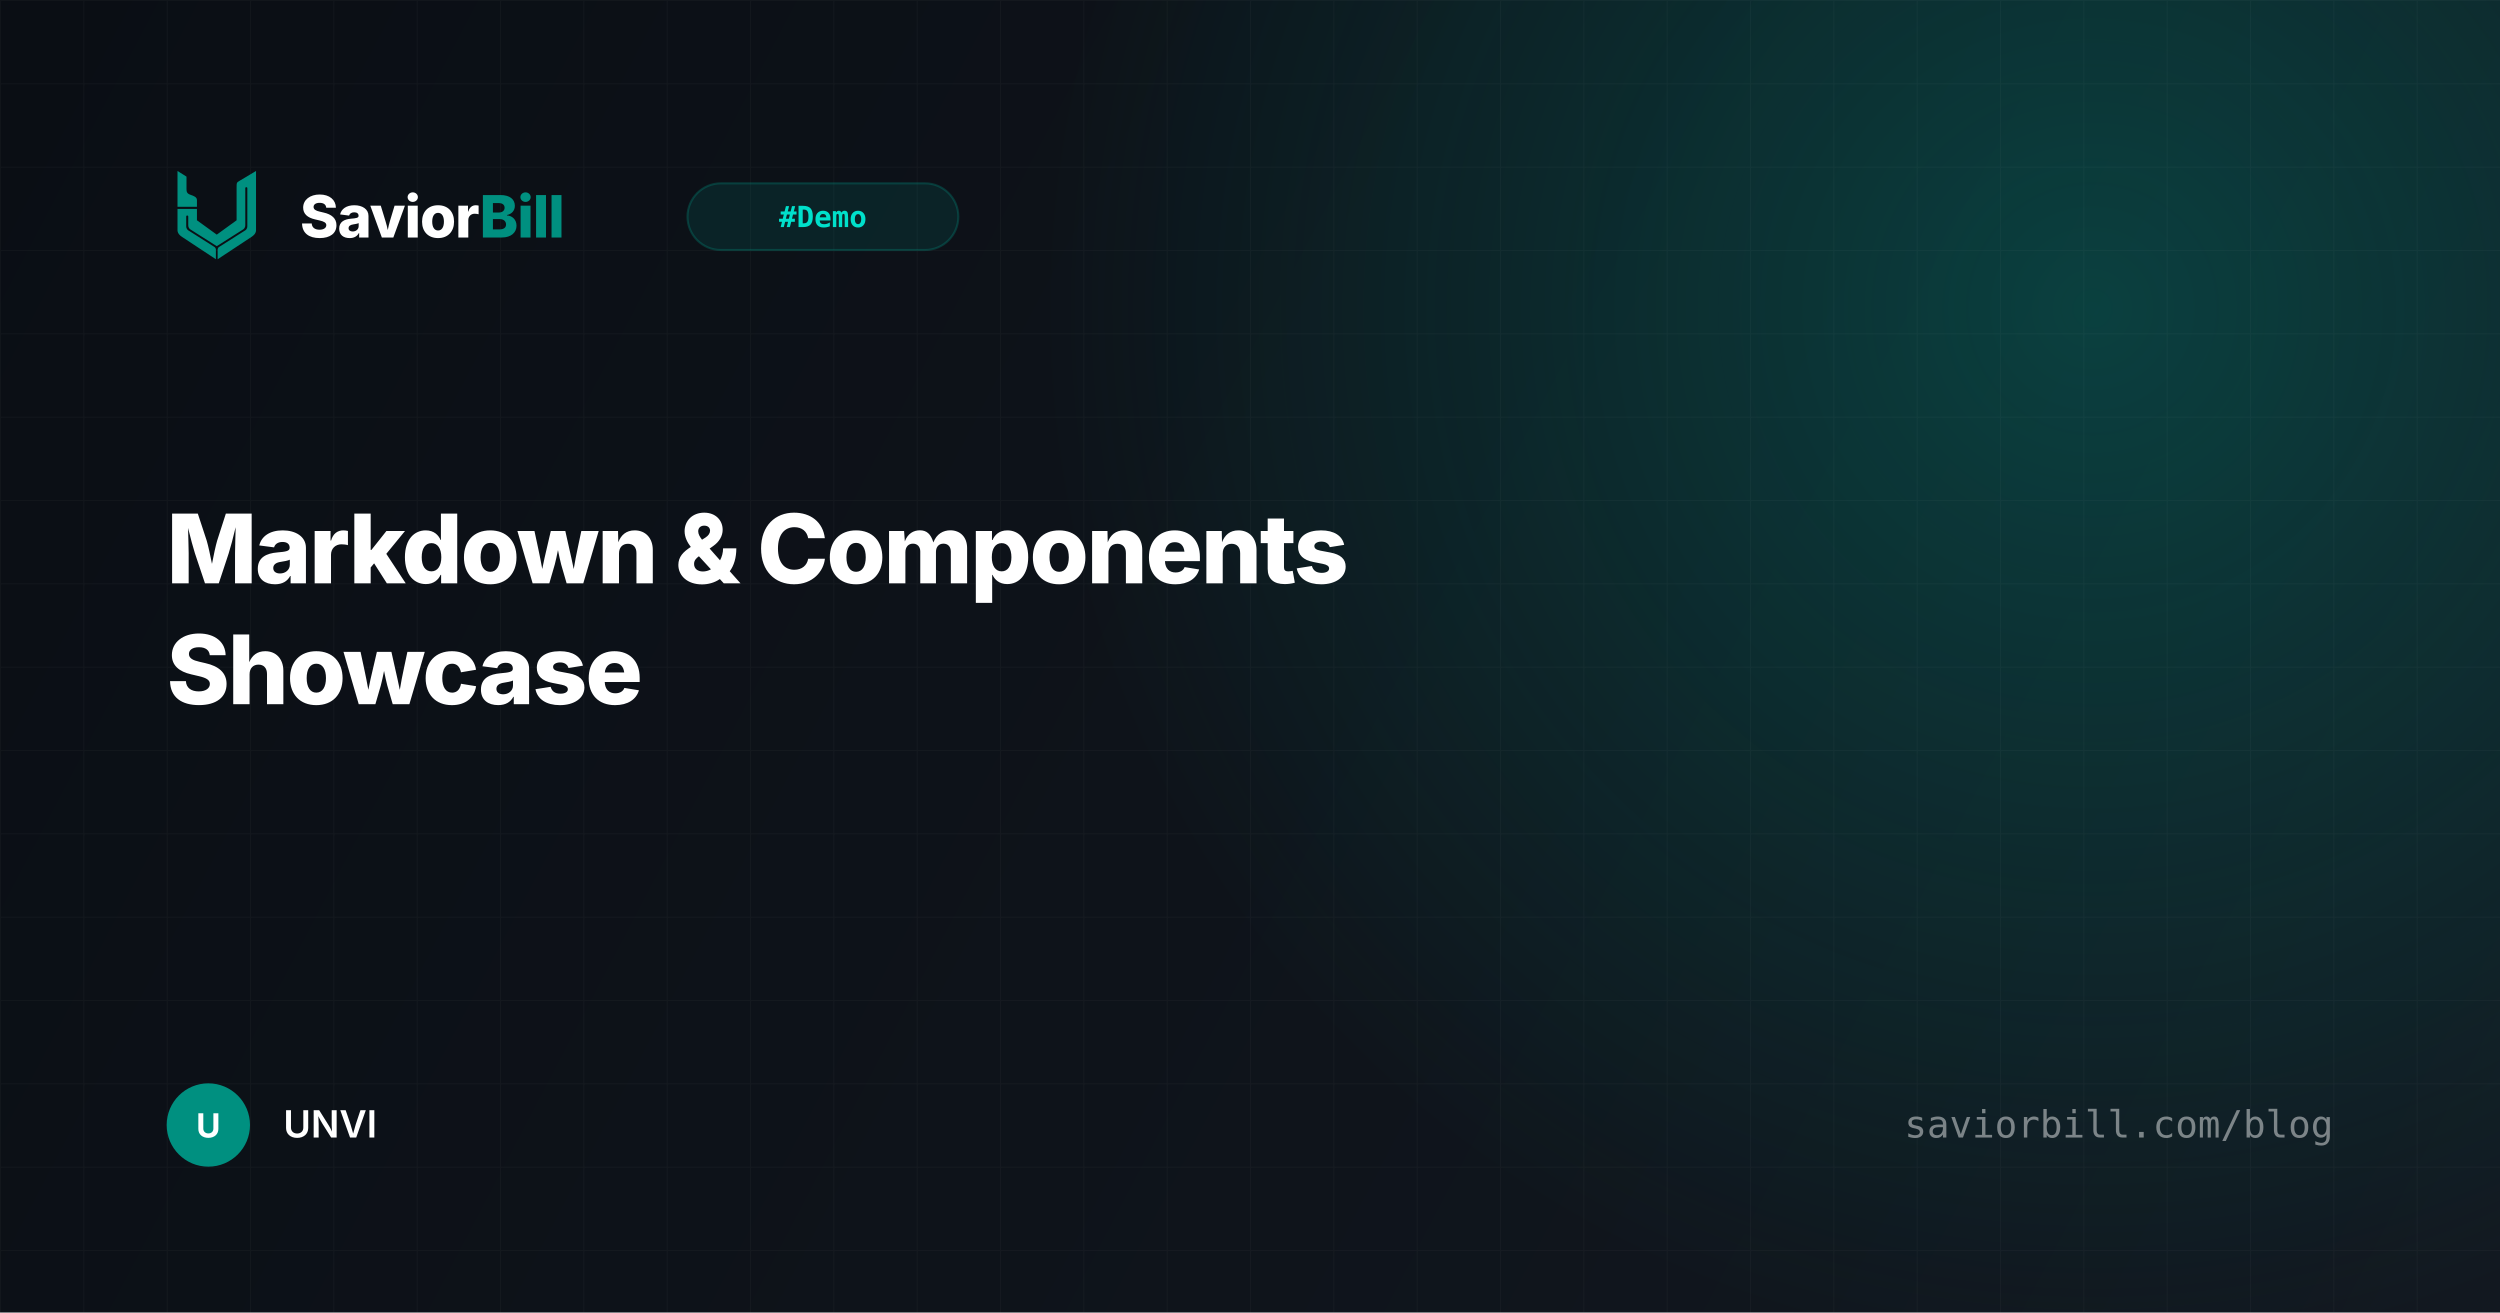
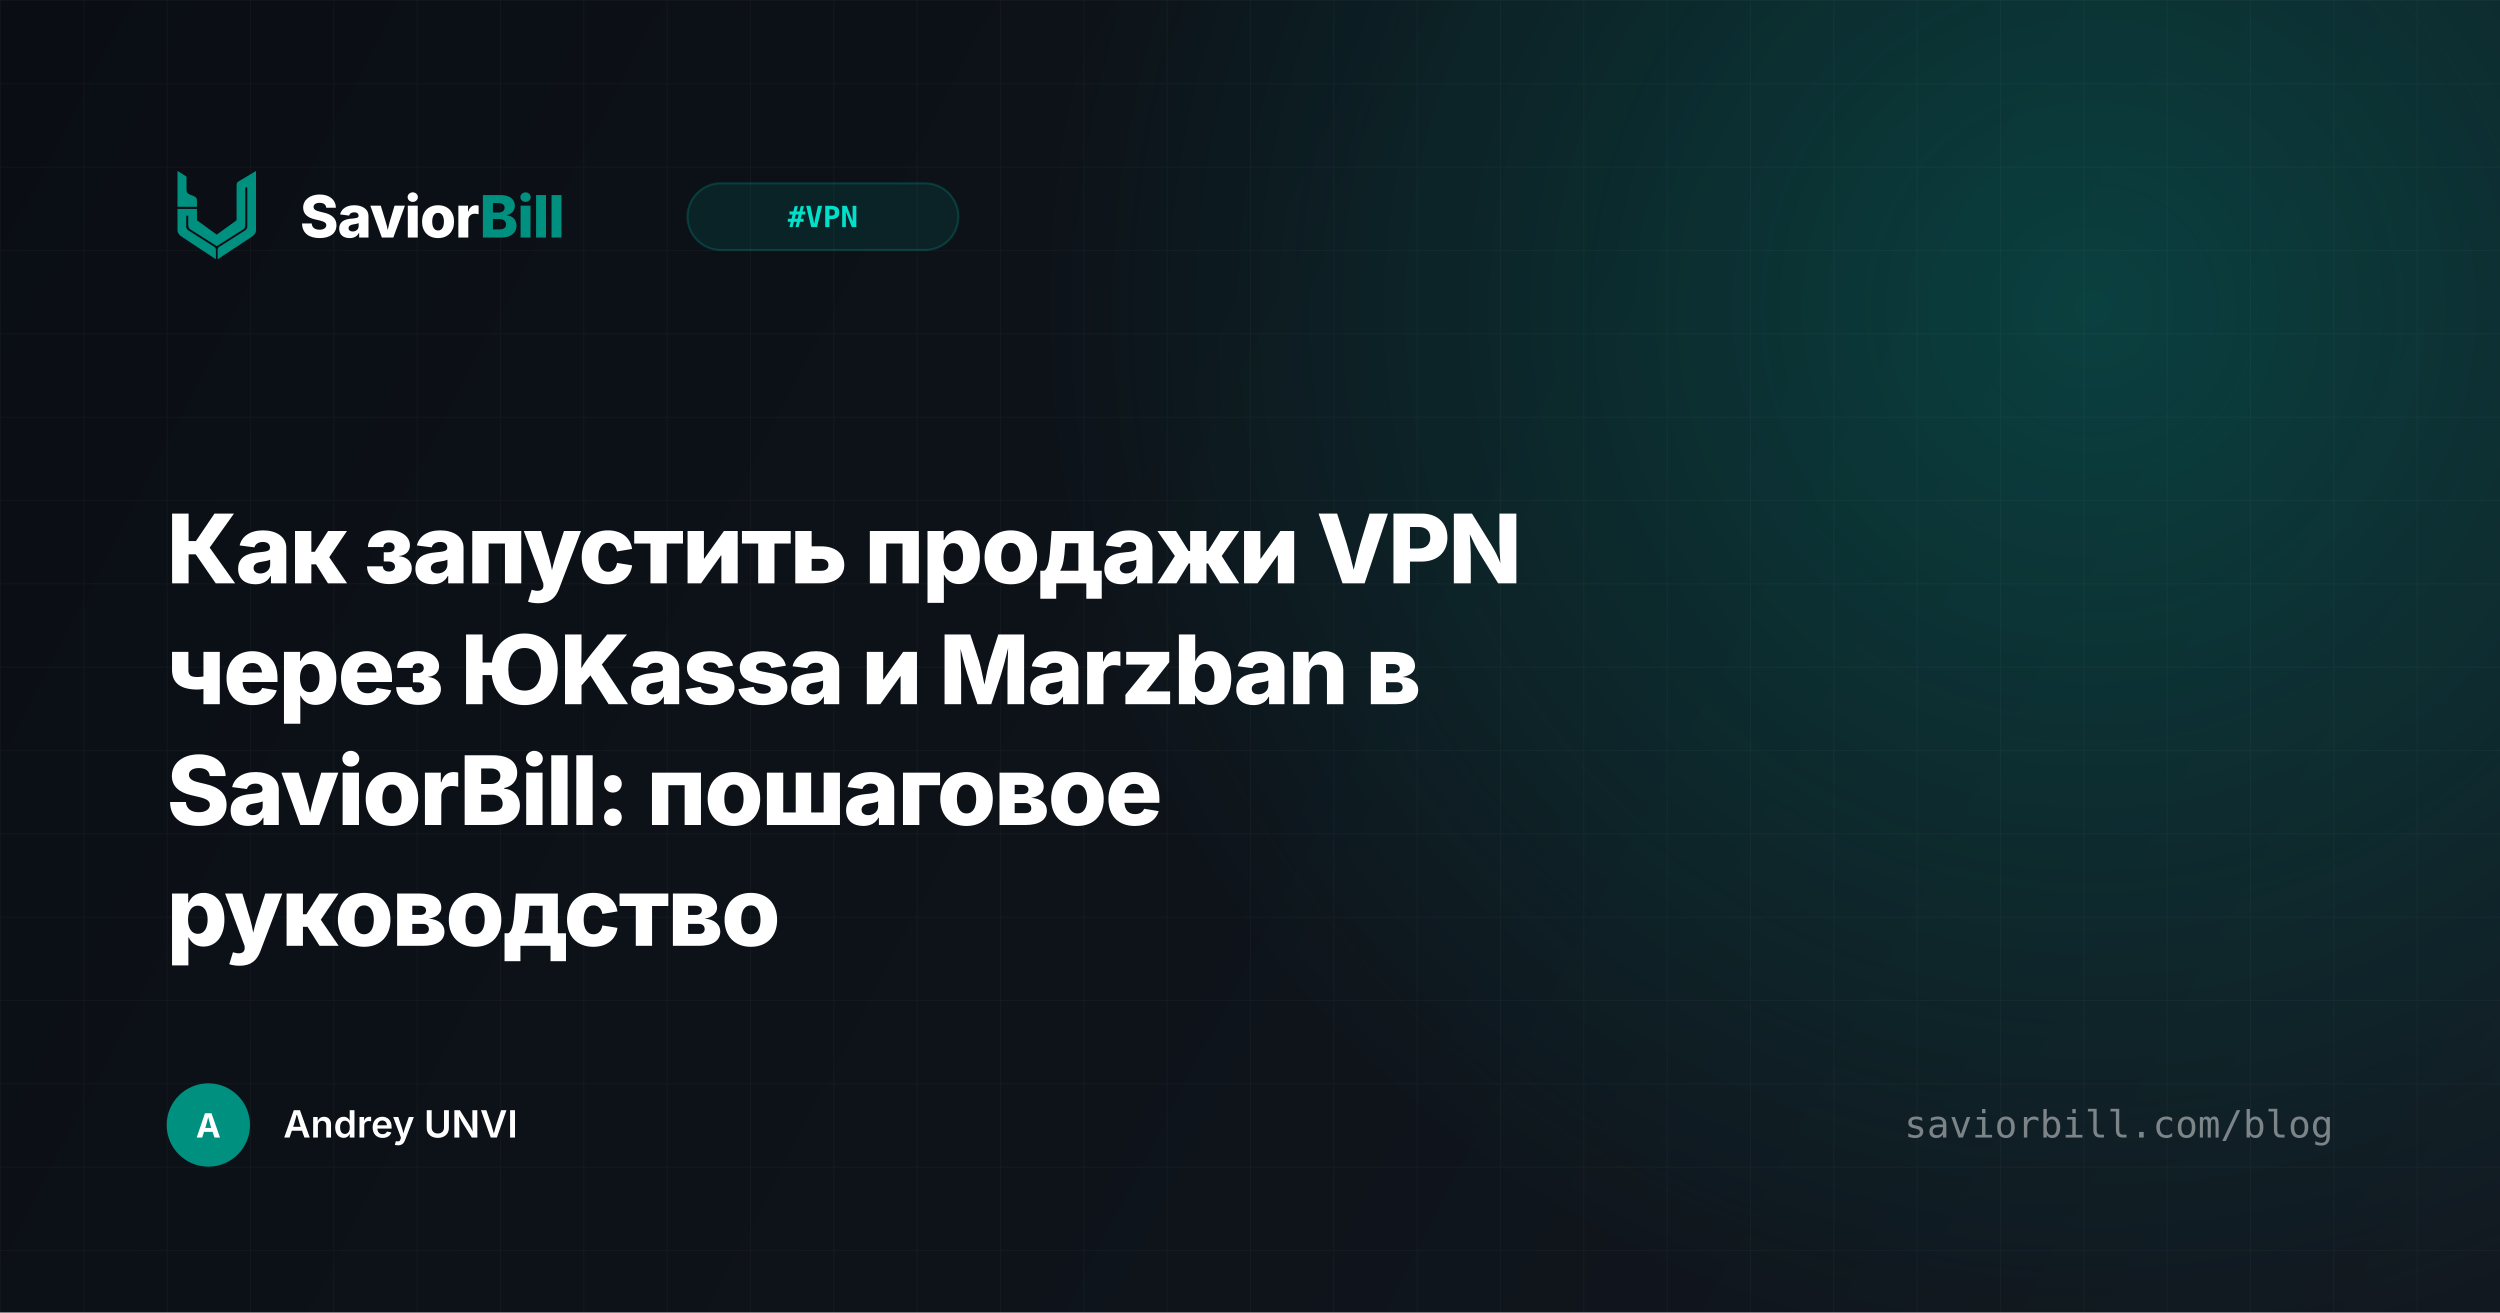
<svg xmlns="http://www.w3.org/2000/svg" width="1200" height="630" viewBox="0 0 1200 630" fill="none">
  <defs>
    <linearGradient id="bg" x1="0" y1="0" x2="1200" y2="630" gradientUnits="userSpaceOnUse">
      <stop stop-color="#0a0e14" />
      <stop offset="1" stop-color="#121820" />
    </linearGradient>
    <radialGradient id="glow" cx="0" cy="0" r="1" gradientUnits="userSpaceOnUse" gradientTransform="translate(1000 150) rotate(135) scale(500)">
      <stop stop-color="#009080" stop-opacity="0.35" />
      <stop offset="1" stop-color="#009080" stop-opacity="0" />
    </radialGradient>
    <pattern id="grid" width="40" height="40" patternUnits="userSpaceOnUse">
      <path d="M 40 0 L 0 0 0 40" fill="none" stroke="rgba(255, 255, 255, 0.03)" stroke-width="1" />
    </pattern>
  </defs>
  <rect width="1200" height="630" fill="url(#bg)" />
  <rect width="1200" height="630" fill="url(#glow)" />
  <rect width="1200" height="630" fill="url(#grid)" />
  <g transform="translate(80, 80)">
    <svg width="48" height="48" viewBox="0 0 1024 1024" fill="none">
      <path d="M310 433H111L111 652C111 659 111 689 157.001 719L504 948L504 846C504 840 497 827 492 824L221 652C221 652 200 640 200 610V510C200 510 200 500 210.5 500C221 500 221 510 221 510V600C221 630 242 642 242 642L513 814L784 642C784 642 805 630 805 600V220C805 220 805 210 815.5 210C826 210 826 220 826 220V610C826 640 805 652 805 652L534 824C529 827 522 840 522.001 846L522 948L869.001 719C915 689 915 659 915 652V44L746 145C716 163 716 163 716 219.75V549L513.001 696L310 549V433Z" fill="#009080" />
      <path d="M310.001 342C310.001 312 279 300 244 288C209 276 203 259.5 203 228V102L111 44V411H310.001V342Z" fill="#009080" />
    </svg>
    <text x="64" y="34" fill="#ffffff" font-family="system-ui, -apple-system, sans-serif" font-size="28" font-weight="800" letter-spacing="-0.5px">
      Savior<tspan fill="#009080">Bill</tspan>
    </text>
    <rect x="250" y="8" width="130" height="32" rx="16" fill="rgba(0, 144, 128, 0.15)" stroke="#009080" stroke-opacity="0.3" />
-     <text x="315" y="29" fill="#00e0cb" font-family="monospace" font-size="14" font-weight="700" text-anchor="middle">#Demo</text>
+     <text x="315" y="29" fill="#00e0cb" font-family="monospace" font-size="14" font-weight="700" text-anchor="middle">#VPN</text>
  </g>
  <text x="80" y="280" fill="#ffffff" font-family="system-ui, -apple-system, sans-serif" font-size="46" font-weight="800" letter-spacing="-1px">
-     <tspan x="80" dy="0">Markdown &amp; Components</tspan>
-     <tspan x="80" dy="58">Showcase</tspan>
+     <tspan x="80" dy="0">Как запустить продажи VPN</tspan>
+     <tspan x="80" dy="58">через ЮKassa и Marzban в</tspan>
+     <tspan x="80" dy="58">SaviorBill: пошаговое</tspan>
+     <tspan x="80" dy="58">руководство</tspan>
  </text>
  <g transform="translate(80, 520)">
    <circle cx="20" cy="20" r="20" fill="#009080" />
-     <text x="20" y="26" fill="#ffffff" font-family="system-ui, -apple-system, sans-serif" font-size="16" font-weight="700" text-anchor="middle">U</text>
-     <text x="56" y="26" fill="#ffffff" font-family="system-ui, -apple-system, sans-serif" font-size="18" font-weight="600">UNVI</text>
+     <text x="20" y="26" fill="#ffffff" font-family="system-ui, -apple-system, sans-serif" font-size="16" font-weight="700" text-anchor="middle">A</text>
+     <text x="56" y="26" fill="#ffffff" font-family="system-ui, -apple-system, sans-serif" font-size="18" font-weight="600">Andrey UNVI</text>
    <text x="1040" y="26" fill="rgba(255, 255, 255, 0.45)" font-family="monospace" font-size="18" text-anchor="end">saviorbill.com/blog</text>
  </g>
</svg>
